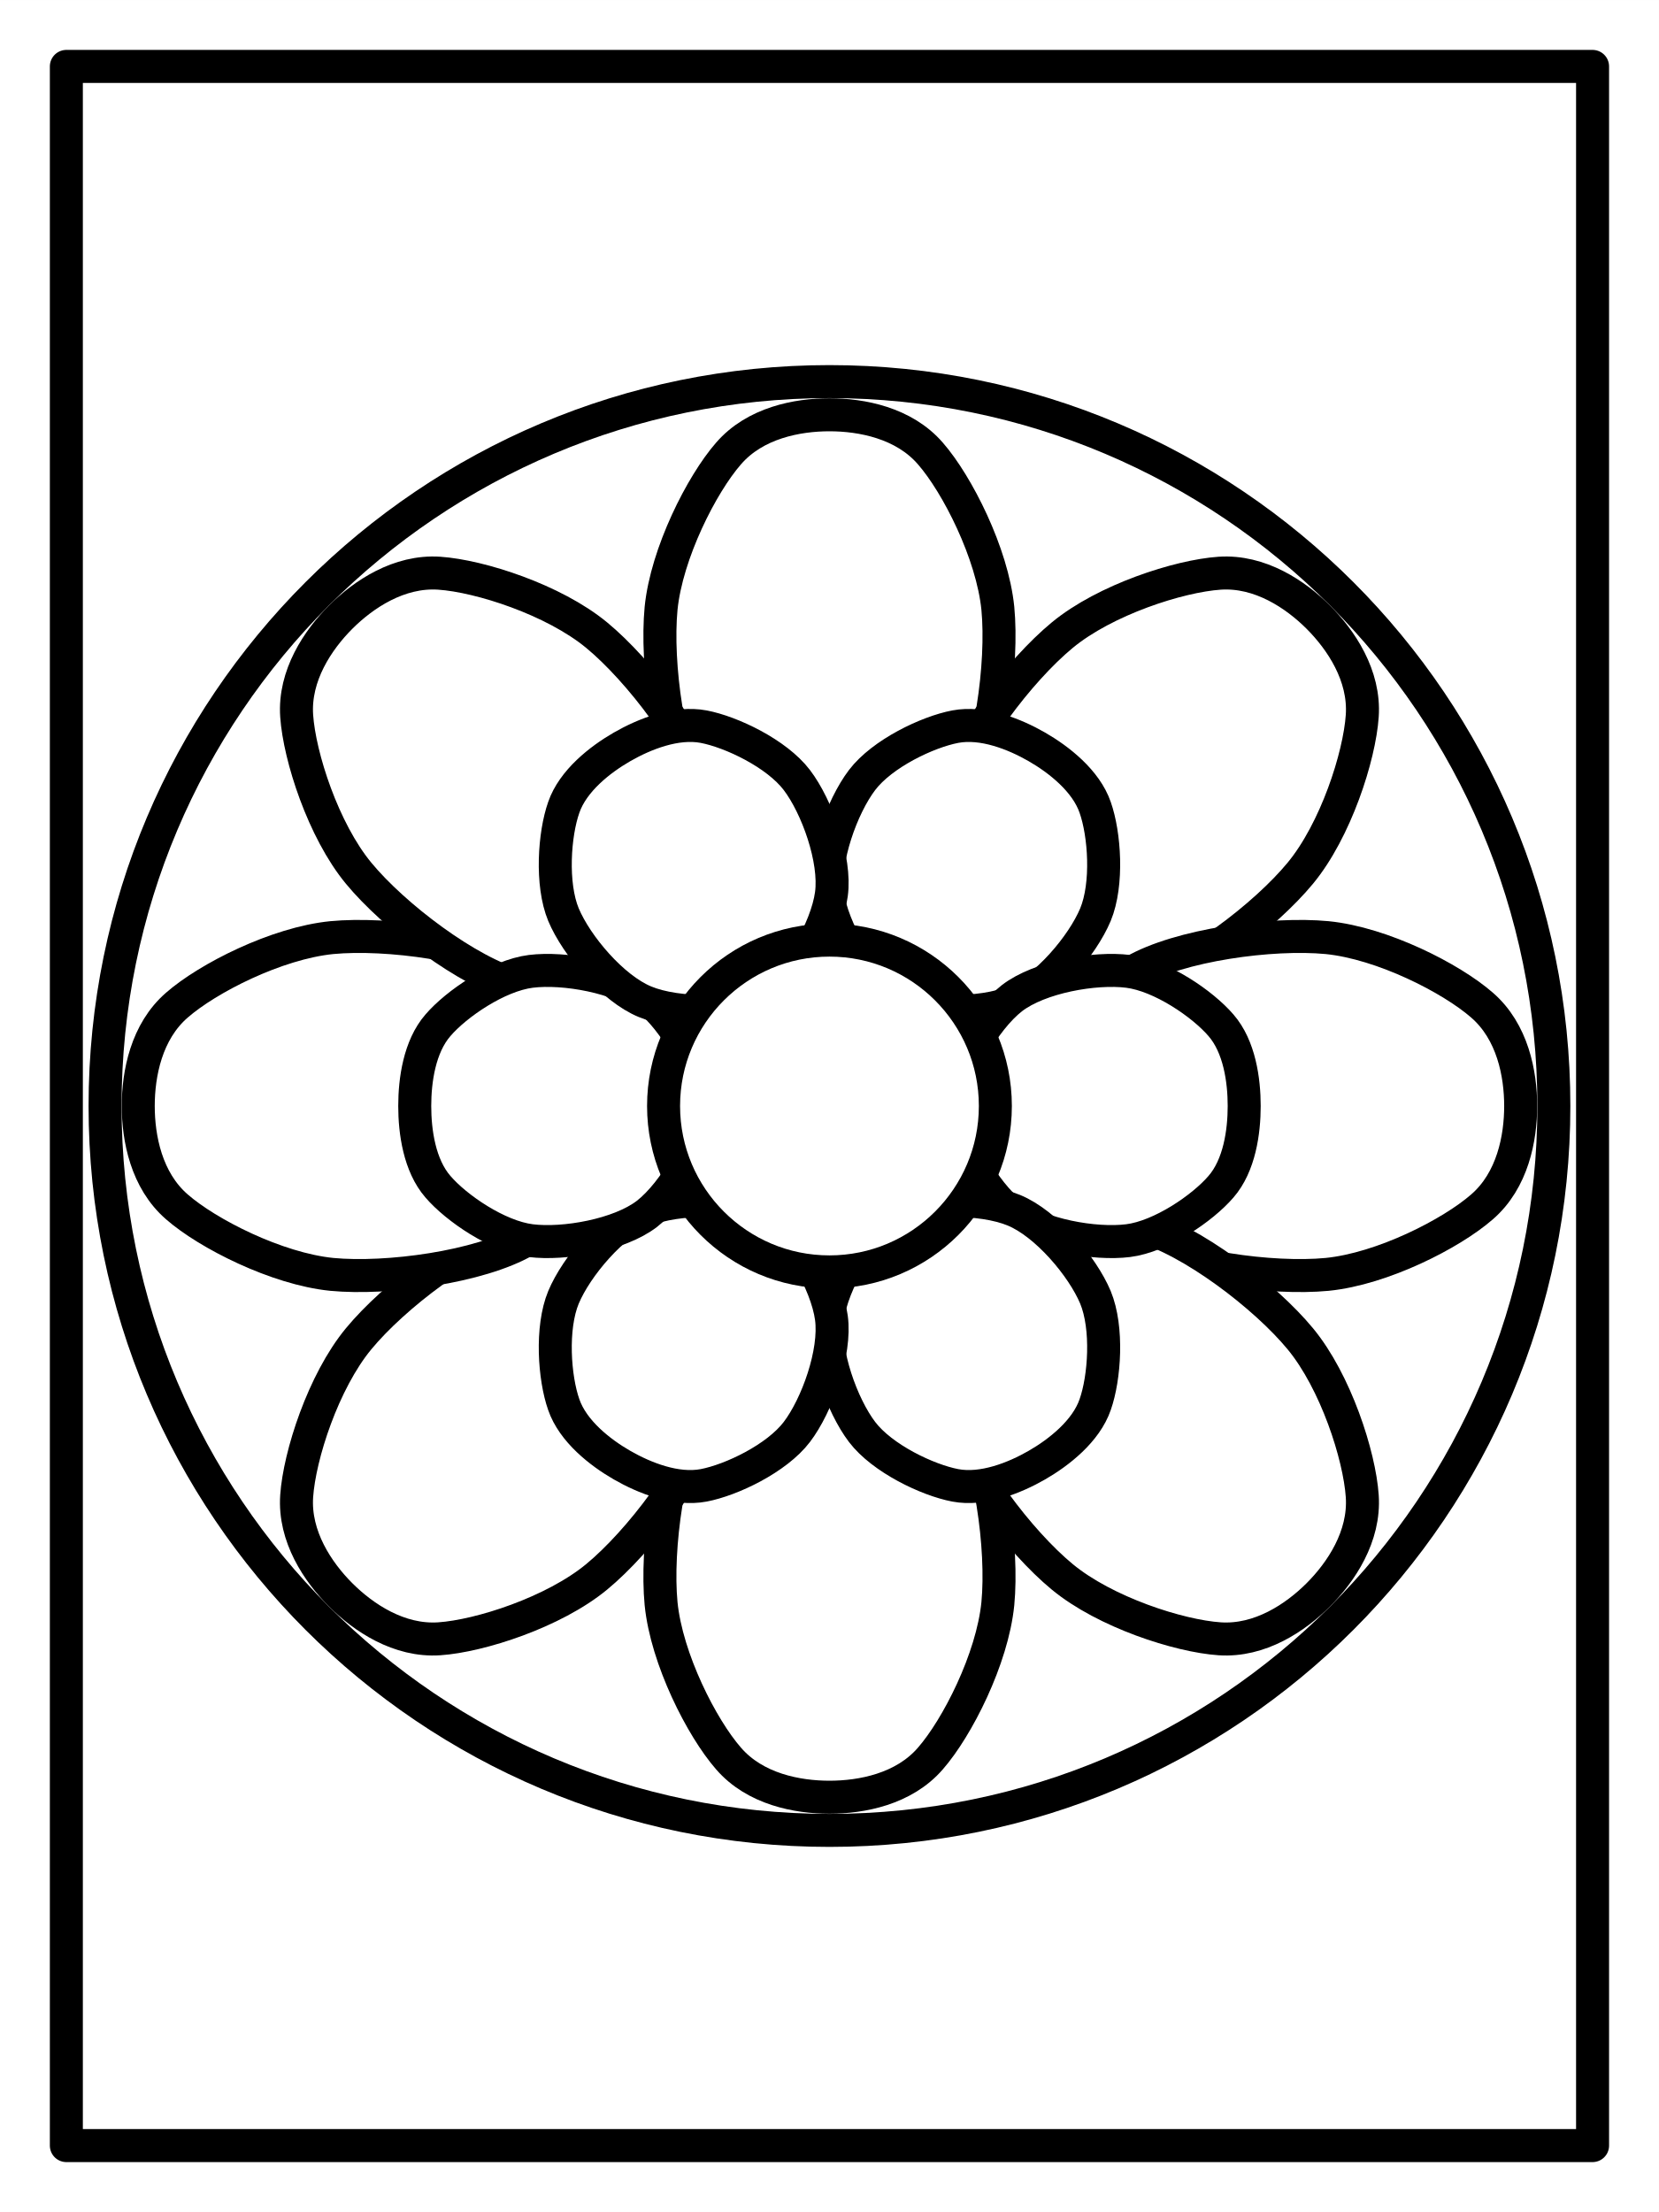
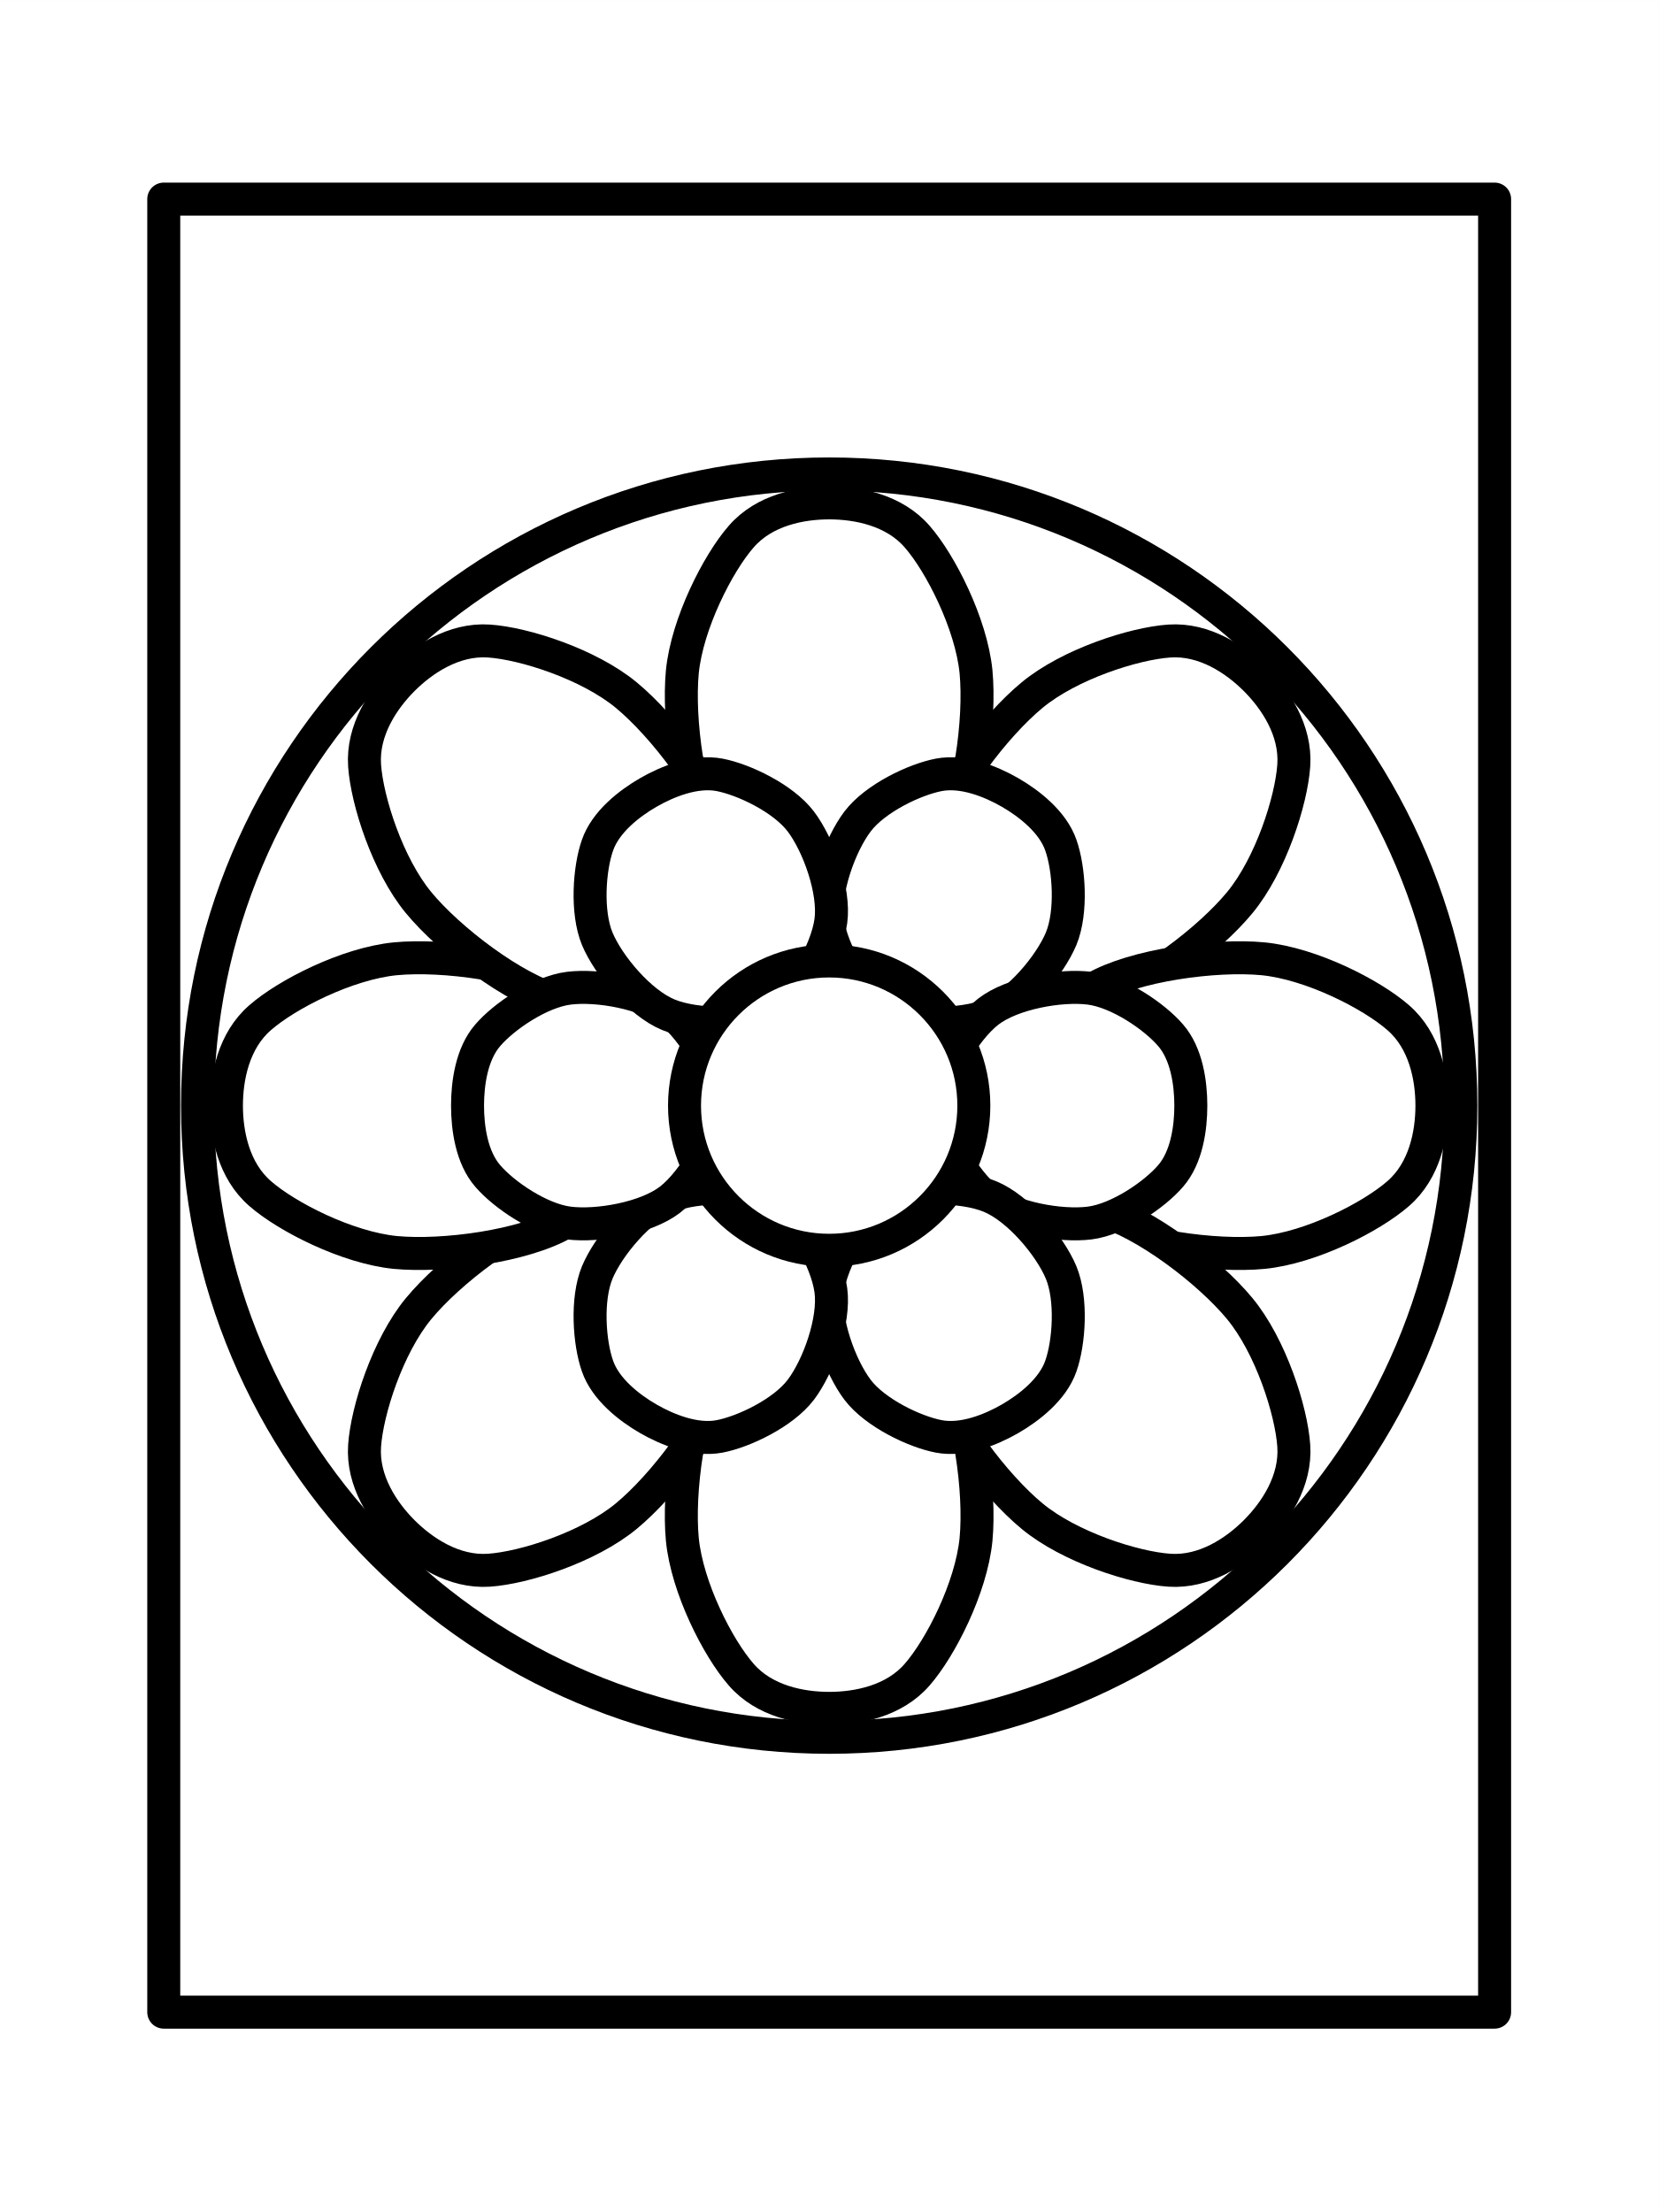
<svg xmlns="http://www.w3.org/2000/svg" version="1.1" viewBox="0 0 600 800" width="5.498in" height="7.331in" role="img" aria-label="The Garden Rosette, a picture to color">
  <rect width="600" height="800" fill="#fff" />
-   <g transform="translate(0 0) scale(1)" fill="#fff" data-bw="white" stroke="#000" stroke-width="11.936" stroke-linecap="round" stroke-linejoin="round">
+   <g transform="translate(38.298 51.064) scale(0.872)" fill="#fff" data-bw="white" stroke="#000" stroke-width="13.682" stroke-linecap="round" stroke-linejoin="round">
    <path d="M24 24 L576 24 L576 776 L24 776 Z" />
    <path d="M562 400 C562 544.7 444.7 662 300 662 C155.3 662 38 544.7 38 400 C38 255.3 155.3 138 300 138 C444.7 138 562 255.3 562 400 Z" />
    <path d="M300 325 C315.4 325 339.1 306.6 348.7 290 C358.3 273.4 362.8 240 360.9 220 C358.9 200.1 346.2 175.1 336.5 164 C326.9 152.9 311.6 150 300 150 C288.4 150 273.1 152.9 263.5 164 C253.8 175.1 241.1 200.1 239.1 220 C237.2 240 241.7 273.4 251.3 290 C260.9 306.6 284.6 325 300 325 Z" />
    <path d="M353 347 C363.9 357.9 393.6 361.6 412.2 356.7 C430.8 351.7 457.6 331.2 470.3 315.8 C483.1 300.3 491.7 273.6 492.7 258.9 C493.7 244.3 485 231.4 476.8 223.2 C468.6 215 455.7 206.3 441.1 207.3 C426.4 208.3 399.7 216.9 384.2 229.7 C368.8 242.4 348.3 269.2 343.3 287.8 C338.4 306.4 342.1 336.1 353 347 Z" />
    <path d="M375 400 C375 415.4 393.4 439.1 410 448.7 C426.6 458.3 460.1 462.8 480 460.9 C500 458.9 524.9 446.2 536 436.5 C547.1 426.9 550 411.6 550 400 C550 388.4 547.1 373.1 536 363.5 C524.9 353.8 500 341.1 480 339.1 C460.1 337.2 426.6 341.7 410 351.3 C393.4 360.9 375 384.6 375 400 Z" />
    <path d="M353 453 C342.1 463.9 338.4 493.6 343.3 512.2 C348.3 530.8 368.8 557.6 384.2 570.3 C399.7 583.1 426.4 591.7 441.1 592.7 C455.7 593.7 468.6 585 476.8 576.8 C485 568.6 493.7 555.7 492.7 541.1 C491.7 526.4 483.1 499.7 470.3 484.2 C457.6 468.8 430.8 448.3 412.2 443.3 C393.6 438.4 363.9 442.1 353 453 Z" />
    <path d="M300 475 C284.6 475 260.9 493.4 251.3 510 C241.7 526.6 237.2 560.1 239.1 580 C241.1 600 253.8 624.9 263.5 636 C273.1 647.1 288.4 650 300 650 C311.6 650 326.9 647.1 336.5 636 C346.2 624.9 358.9 600 360.9 580 C362.8 560.1 358.3 526.6 348.7 510 C339.1 493.4 315.4 475 300 475 Z" />
    <path d="M247 453 C236.1 442.1 206.4 438.4 187.8 443.3 C169.2 448.3 142.4 468.8 129.7 484.2 C116.9 499.7 108.3 526.4 107.3 541.1 C106.3 555.7 115 568.6 123.2 576.8 C131.4 585 144.3 593.7 158.9 592.7 C173.6 591.7 200.3 583.1 215.8 570.3 C231.2 557.6 251.7 530.8 256.7 512.2 C261.6 493.6 257.9 463.9 247 453 Z" />
    <path d="M225 400 C225 384.6 206.6 360.9 190 351.3 C173.4 341.7 140 337.2 120 339.1 C100 341.1 75.1 353.8 64 363.5 C52.9 373.1 50 388.4 50 400 C50 411.6 52.9 426.9 64 436.5 C75.1 446.2 100.1 458.9 120 460.9 C140 462.8 173.4 458.3 190 448.7 C206.6 439.1 225 415.4 225 400 Z" />
    <path d="M247 347 C257.9 336.1 261.6 306.4 256.7 287.8 C251.7 269.2 231.2 242.4 215.8 229.7 C200.3 216.9 173.6 208.3 158.9 207.3 C144.3 206.3 131.4 215 123.2 223.2 C115 231.4 106.3 244.3 107.3 258.9 C108.3 273.6 116.9 300.3 129.7 315.8 C142.4 331.2 169.2 351.7 187.8 356.7 C206.4 361.6 236.1 357.9 247 347 Z" />
    <path d="M322.5 361 C333.2 367.2 355.1 367.1 366.7 362.3 C378.4 357.5 391.5 342 396.2 330.8 C400.8 319.7 399.5 301.6 396.1 292 C392.8 282.4 383 274.7 375 270.1 C367 265.5 355.5 260.9 345.5 262.8 C335.5 264.7 319.1 272.5 311.8 282.1 C304.5 291.7 297.6 310.9 299.3 323.4 C301 335.9 311.8 354.9 322.5 361 Z" />
    <path d="M345 400 C345 412.3 356 431.2 366 439 C376 446.7 396 450.2 408 448.7 C420 447.2 435 436.9 441.6 429.2 C448.3 421.5 450 409.3 450 400 C450 390.7 448.3 378.5 441.6 370.8 C435 363.1 420 352.8 408 351.3 C396 349.8 376 353.3 366 361 C356 368.8 345 387.7 345 400 Z" />
    <path d="M322.5 439 C311.8 445.1 301 464.1 299.3 476.6 C297.6 489.1 304.5 508.3 311.8 517.9 C319.1 527.5 335.5 535.3 345.5 537.2 C355.5 539.1 367 534.5 375 529.9 C383 525.3 392.8 517.6 396.1 508 C399.5 498.4 400.8 480.3 396.2 469.2 C391.5 458 378.4 442.5 366.7 437.7 C355.1 432.9 333.2 432.8 322.5 439 Z" />
    <path d="M277.5 439 C266.8 432.8 244.9 432.9 233.3 437.7 C221.6 442.5 208.5 458 203.8 469.2 C199.2 480.3 200.5 498.4 203.9 508 C207.2 517.6 217 525.3 225 529.9 C233 534.5 244.5 539.1 254.5 537.2 C264.5 535.3 280.9 527.5 288.2 517.9 C295.5 508.3 302.4 489.1 300.7 476.6 C299 464.1 288.2 445.1 277.5 439 Z" />
    <path d="M255 400 C255 387.7 244 368.8 234 361 C224 353.3 204 349.8 192 351.3 C180 352.8 165 363.1 158.4 370.8 C151.7 378.5 150 390.7 150 400 C150 409.3 151.7 421.5 158.4 429.2 C165 436.9 180 447.2 192 448.7 C204 450.2 224 446.7 234 439 C244 431.2 255 412.3 255 400 Z" />
    <path d="M277.5 361 C288.2 354.9 299 335.9 300.7 323.4 C302.4 310.9 295.5 291.7 288.2 282.1 C280.9 272.5 264.5 264.7 254.5 262.8 C244.5 260.9 233 265.5 225 270.1 C217 274.7 207.2 282.4 203.9 292 C200.5 301.6 199.2 319.7 203.8 330.8 C208.5 342 221.6 357.5 233.3 362.3 C244.9 367.1 266.8 367.2 277.5 361 Z" />
    <path d="M360 400 C360 433.1 333.1 460 300 460 C266.9 460 240 433.1 240 400 C240 366.9 266.9 340 300 340 C333.1 340 360 366.9 360 400 Z" />
  </g>
</svg>
